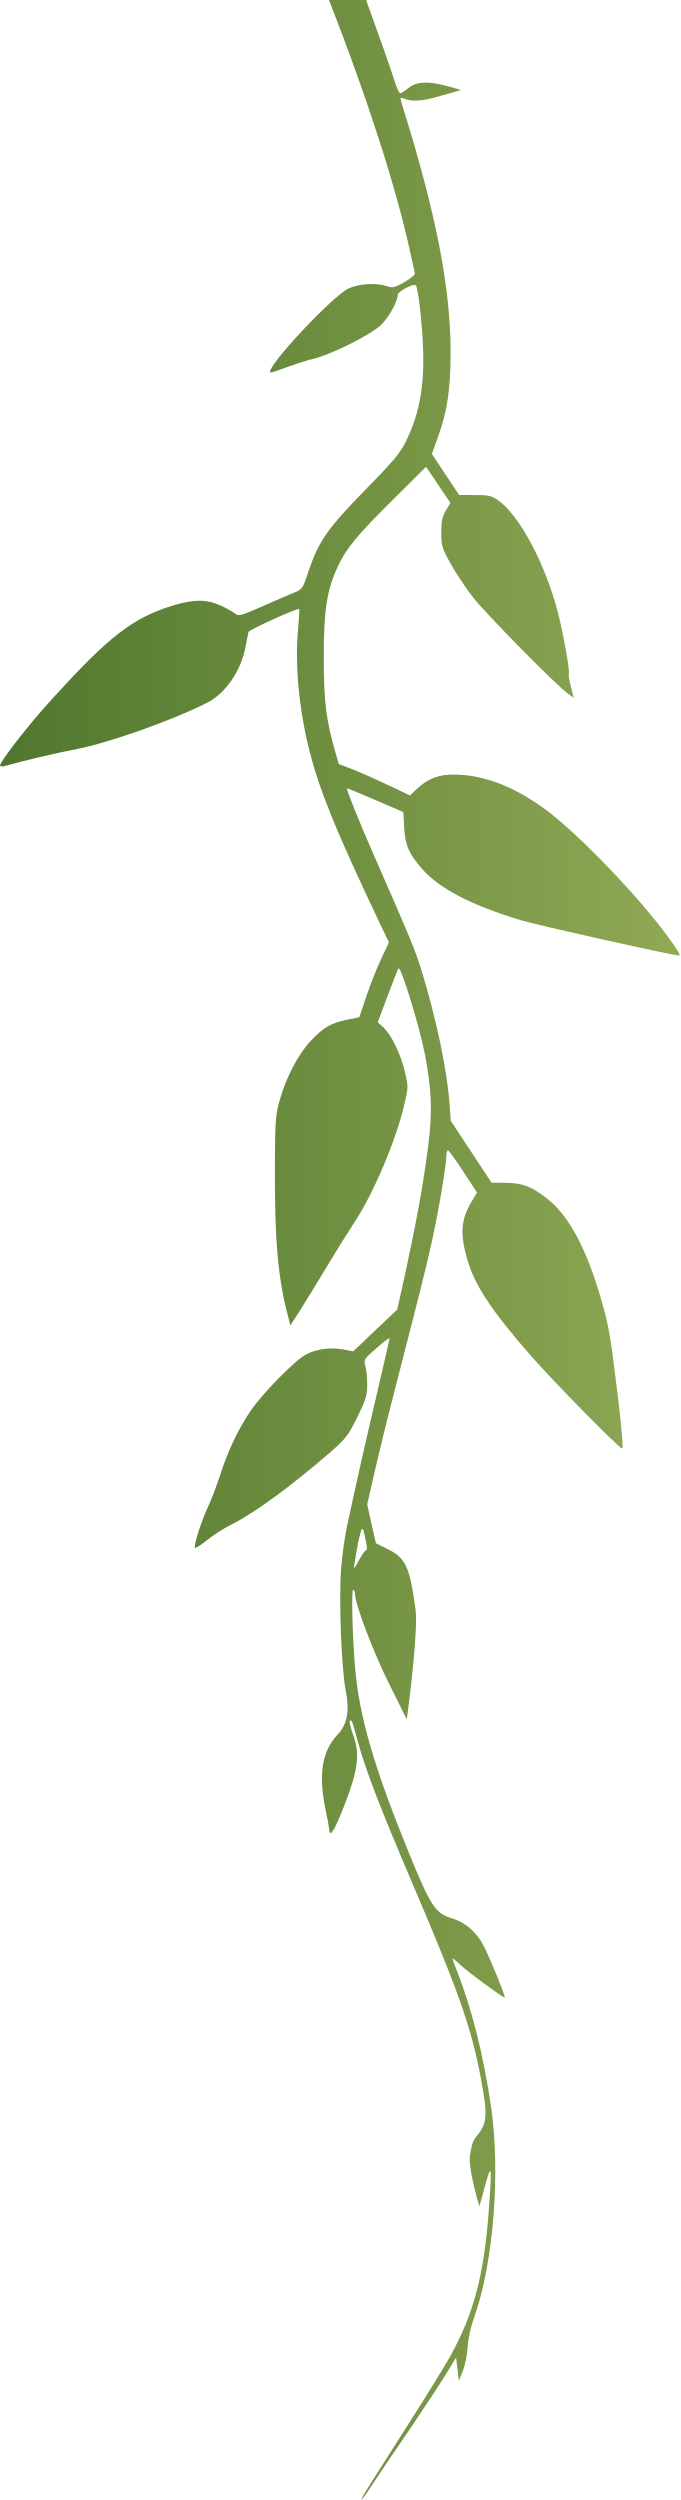
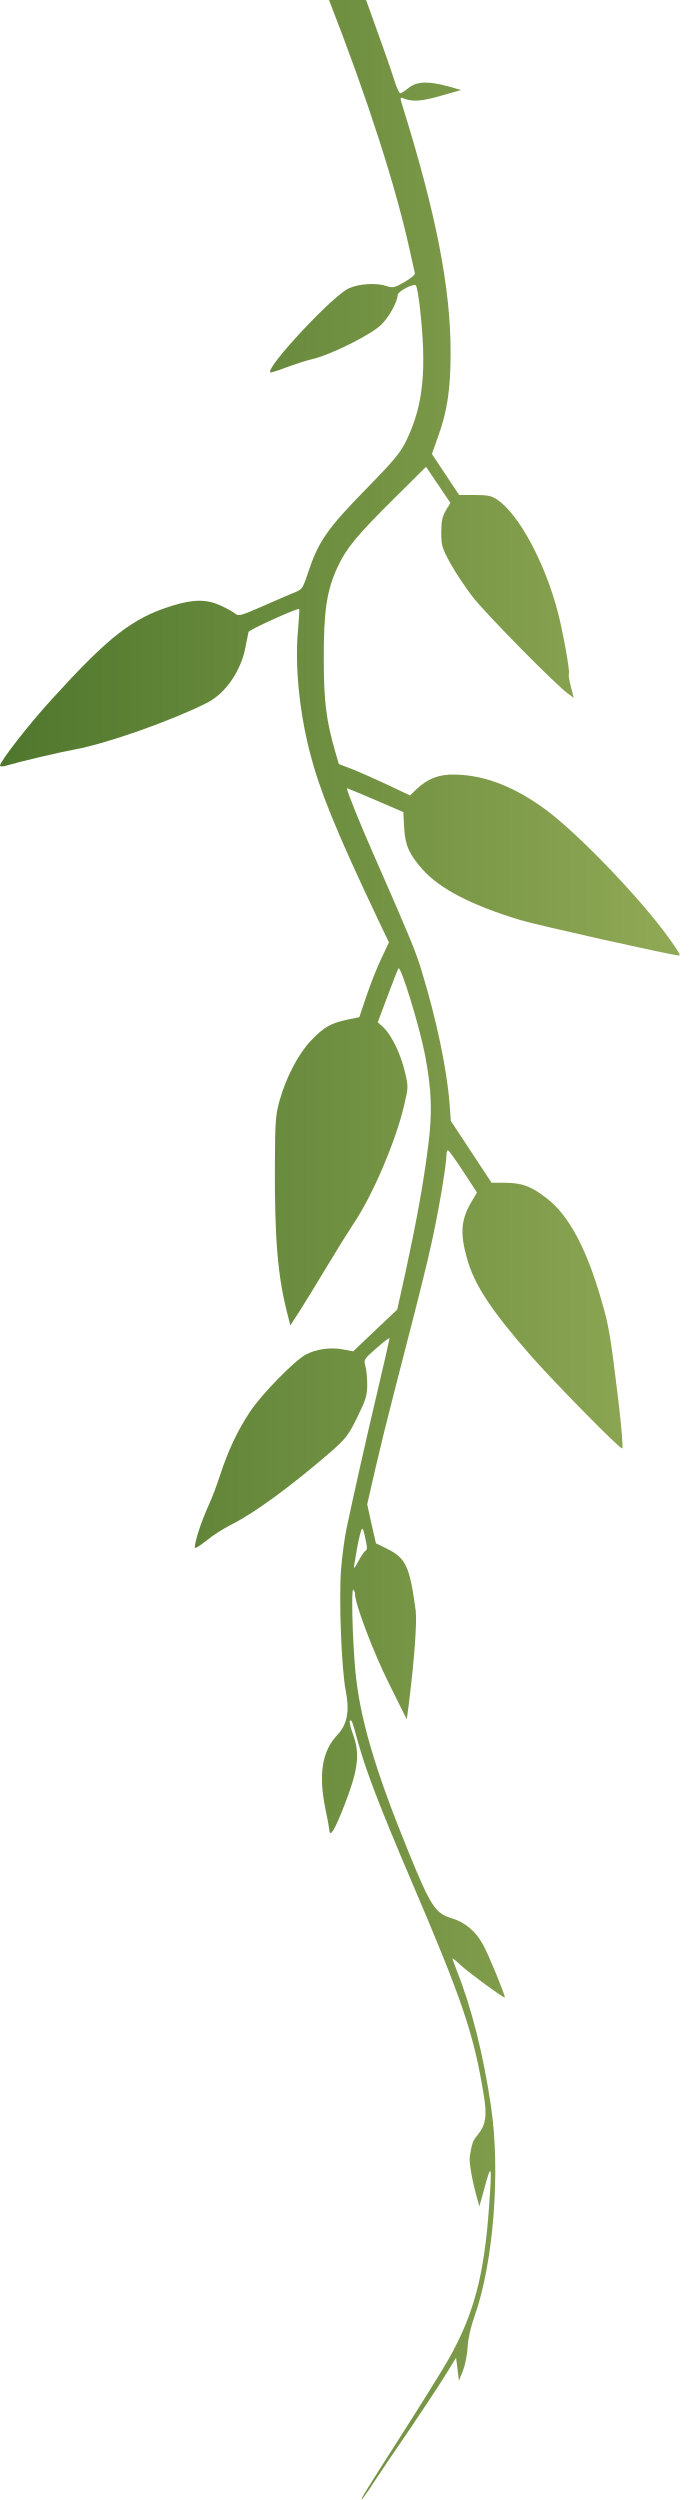
- <svg xmlns="http://www.w3.org/2000/svg" width="447" height="1643" viewBox="0 0 447 1643" fill="none">
+ <svg xmlns="http://www.w3.org/2000/svg" width="457" height="1643" viewBox="0 0 457 1643" fill="none">
  <path fill-rule="evenodd" clip-rule="evenodd" d="M216.231 0C241.67 65.144 260.187 122.815 269.333 164.645C270.933 171.979 272.4 178.645 272.667 179.579C272.933 180.512 269.867 183.045 265.867 185.312C259.467 189.045 258.133 189.312 254.4 188.112C247.733 185.712 236 186.379 229.333 189.445C218.8 194.112 174.533 241.579 177.6 244.779C177.867 245.045 182.667 243.579 188.133 241.445C193.6 239.445 201.333 236.912 205.333 235.979C216.933 233.445 244.133 219.845 250.667 213.312C255.867 208.112 261.333 198.112 261.333 193.845C261.333 191.579 271.867 185.979 273.333 187.579C273.867 188.112 275.066 194.379 275.867 201.312C280.533 242.512 278.4 265.712 267.333 288.912C263.467 297.179 259.733 301.845 240.4 321.579C215.333 347.179 209.333 355.845 202.8 375.312C200.294 382.83 199.358 385.638 197.434 387.31C196.288 388.307 194.79 388.899 192.4 389.845C188.933 391.312 179.467 395.312 171.467 398.912C158.667 404.512 156.667 405.045 154.8 403.445C153.6 402.379 149.333 399.979 145.333 398.112C135.867 393.712 127.333 393.712 113.066 398.112C87.066 406.245 71.733 418.112 34.267 459.312C18.8 476.245 0.133 500.245 0 503.179C0 503.712 1.333 503.845 3.066 503.445C14.533 500.112 38.666 494.512 49.334 492.512C69.867 488.779 113.066 473.579 136.133 461.845C148.133 455.845 158.533 440.779 161.333 425.179C161.745 423.123 162.156 421.093 162.499 419.408C162.934 417.268 163.259 415.685 163.333 415.312C163.733 413.845 195.867 399.312 196.667 400.245C196.8 400.512 196.533 406.645 195.867 413.979C193.733 437.045 196.533 466.379 203.467 493.845C209.867 519.045 220.667 545.712 248.267 603.979L255.6 619.312L250.533 630.112C247.733 635.979 243.333 647.045 240.8 654.645L236.133 668.512L228.267 670.112C217.467 672.379 212.8 675.045 204.533 683.712C196.133 692.379 187.867 708.379 183.733 723.312C181.066 732.779 180.8 737.445 180.667 765.312C180.4 815.045 182.667 840.379 189.333 865.179L190.8 871.045L197.2 861.179C200.667 855.712 208.533 842.912 214.667 832.645C220.8 822.379 228.8 809.579 232.4 804.112C245.066 785.312 260.133 749.845 265.6 726.379C268.4 714.645 268.4 714.112 266.133 704.512C263.333 692.645 257.467 680.645 252.267 675.445L248.267 671.845L254.8 654.379C258.4 644.779 261.6 636.645 261.867 636.379C263.467 634.645 275.733 674.645 279.333 693.312C283.733 716.645 284.267 731.312 281.333 753.579C278.267 777.979 273.733 802.645 266.533 835.979L261.066 860.645L246.533 874.379L232.133 888.112L225.066 886.779C217.2 885.312 207.733 886.645 201.2 890.112C193.867 893.845 172.133 916.112 164.533 927.445C156.133 939.979 149.733 953.712 144.667 969.445C142.667 975.579 139.066 985.312 136.4 990.912C132.133 1000.51 128 1013.05 128 1017.05C128 1017.98 131.333 1015.98 135.467 1012.65C139.467 1009.31 146.933 1004.51 152 1001.98C167.2 994.379 190.667 977.179 216.533 954.912C227.333 945.445 228.8 943.579 234.8 931.445C240.4 919.979 241.333 917.179 241.333 910.112C241.333 905.579 240.8 899.979 240.133 897.712C238.933 893.579 239.2 893.179 247.467 885.979C252.133 881.845 256 878.912 256 879.579C256 880.112 252.4 895.979 248 914.645C239.867 949.045 232.667 981.445 228 1003.31C226.533 1009.98 224.8 1022.65 224.133 1031.58C222.667 1051.31 224.4 1096.78 227.2 1111.05C229.867 1124.51 228.267 1133.18 221.867 1139.98C211.6 1150.91 209.2 1165.85 213.867 1188.91C215.2 1194.91 216.267 1201.05 216.4 1202.51C216.8 1208.11 219.867 1203.05 226.667 1185.58C235.467 1162.78 236.667 1152.51 232 1139.85C230.4 1135.45 229.467 1131.45 229.867 1131.05C231.066 1129.85 231.333 1130.38 235.2 1144.65C240.533 1163.98 249.867 1188.11 269.867 1235.05C304 1314.78 311.467 1336.91 318 1377.31C320.133 1390.51 319.2 1396.65 314.133 1402.78C310.8 1406.78 310.267 1408.11 308.8 1416.78C308.133 1420.78 310 1431.71 313.333 1443.98L315.066 1449.98L318.133 1438.91C323.066 1420.51 323.467 1421.85 321.333 1451.31C318.133 1495.45 311.467 1520.51 295.467 1549.31C291.6 1556.25 278.133 1577.85 265.733 1597.31L263.461 1600.88C240.183 1637.38 236.829 1642.65 237.733 1642.65C238 1642.65 241.6 1637.71 245.467 1631.71C249.467 1625.58 260.4 1609.31 270 1595.45C279.467 1581.45 290 1565.45 293.467 1559.71L299.733 1549.45L301.6 1564.65L304.267 1557.98C305.733 1554.25 307.066 1547.31 307.333 1542.51C307.6 1536.91 309.333 1529.31 312 1521.85C324.267 1487.05 329.066 1427.05 322.667 1384.25C317.733 1350.51 309.867 1319.18 300.133 1294.91C298.667 1291.05 297.333 1287.58 297.333 1287.18C297.333 1286.78 299.6 1288.51 302.4 1291.18C307.733 1296.25 331.066 1313.31 331.733 1312.78C332.4 1312.11 321.333 1285.18 317.6 1278.25C312.8 1269.31 305.467 1263.18 296.8 1260.65C286.133 1257.45 283.066 1252.91 268.4 1216.91C246.133 1162.25 236.267 1128.51 233.467 1097.31C231.6 1076.25 230.8 1043.85 232.133 1044.78C232.8 1045.18 233.333 1046.51 233.333 1047.71C233.333 1054.11 245.333 1085.85 255.733 1106.65L267.333 1129.98L268.4 1121.98C272.267 1091.71 274.133 1066.25 273.2 1058.51C269.2 1029.18 266.8 1023.98 254.133 1017.71L247.066 1014.25L244.133 1001.45L241.333 988.645L246.667 965.312C249.6 952.512 255.066 930.245 258.8 915.979C282.133 825.712 284.533 815.445 290.133 783.312C291.867 773.045 293.333 762.645 293.333 760.379C293.333 757.979 293.733 755.979 294.4 755.979C294.933 755.979 299.467 762.245 304.4 769.845L313.467 783.712L310.4 788.912C303.066 800.912 302.133 809.979 306.8 826.645C311.467 843.979 322.4 860.645 348.8 890.912C364.133 908.379 406.933 951.979 408.933 951.979C409.6 951.979 408.533 938.379 406.533 921.712C401.2 877.579 400.267 871.712 395.2 854.379C385.467 820.379 373.6 798.379 359.2 787.445C348.8 779.445 343.2 777.445 331.867 777.312H323.066L309.733 757.045L296.267 736.645L295.467 725.579C293.733 702.512 286.667 669.312 277.066 637.979C273.2 625.179 269.733 616.645 245.467 561.445C236.533 541.179 228 519.979 228 518.112C228 517.845 236.267 521.312 246.533 525.712L265.066 533.712L265.6 543.845C266.267 555.712 268.933 561.579 278 571.712C289.333 584.245 309.867 594.912 341.867 604.645C353.333 608.112 442.267 627.979 446.267 627.979C447.467 627.979 445.733 624.912 439.333 616.112C420.533 590.112 381.2 549.179 359.733 532.912C338.8 517.312 319.066 509.445 299.2 509.045C288.667 508.779 281.2 511.579 273.733 518.645L269.467 522.779L255.733 516.245C248.133 512.645 237.6 507.979 232.4 505.845L222.667 502.112L220.533 494.779C214.4 473.579 212.8 461.312 212.8 433.312C212.667 401.845 214.667 388.112 221.867 372.645C227.467 360.379 234.8 351.579 259.6 327.045L280 306.779L296 330.512L292.933 335.579C290.667 339.579 290 342.645 290 349.979C290 358.512 290.533 360.245 295.867 369.979C299.066 375.845 305.6 385.712 310.4 391.979C318.533 402.645 365.733 450.645 373.6 456.112L377.066 458.645L375.2 451.312C374.133 447.179 373.467 443.445 373.867 442.912C374.667 441.579 370.267 416.512 366.8 403.045C358.4 370.245 341.066 337.979 326.8 328.379C323.066 325.845 320.533 325.312 312 325.312H301.733L283.867 298.379L287.867 287.045C294 270.112 296.133 255.845 296.133 231.312C296.133 189.445 286.667 140.645 264.667 70.112C262.8 64.112 262.8 63.712 265.066 64.645C270.933 67.045 277.333 66.645 289.867 62.912L303.066 59.179L295.2 56.912C281.2 53.045 273.733 53.445 268.267 57.979C266 59.845 263.733 61.312 263.066 61.312C262.4 61.312 260.8 57.845 259.467 53.712C256.993 45.72 248.726 22.4 240.594 0H216.231ZM235.333 1026.38C237.2 1022.91 239.2 1019.85 240 1019.31C241.6 1018.38 241.467 1017.45 239.733 1009.31C238.533 1004.11 238.133 1003.71 237.2 1006.25C236.667 1007.85 235.467 1012.91 234.667 1017.58C234.409 1019.08 234.138 1020.63 233.88 1022.12C233.335 1025.24 232.847 1028.05 232.667 1029.31C232.267 1031.45 233.2 1030.38 235.333 1026.38Z" fill="url(#paint0_linear_11_15)" />
  <defs>
    <linearGradient id="paint0_linear_11_15" x1="-6.75476e-05" y1="1496.31" x2="446.621" y2="1496.31" gradientUnits="userSpaceOnUse">
      <stop stop-color="#4F772D" />
      <stop offset="1" stop-color="#90A955" />
    </linearGradient>
  </defs>
</svg>
